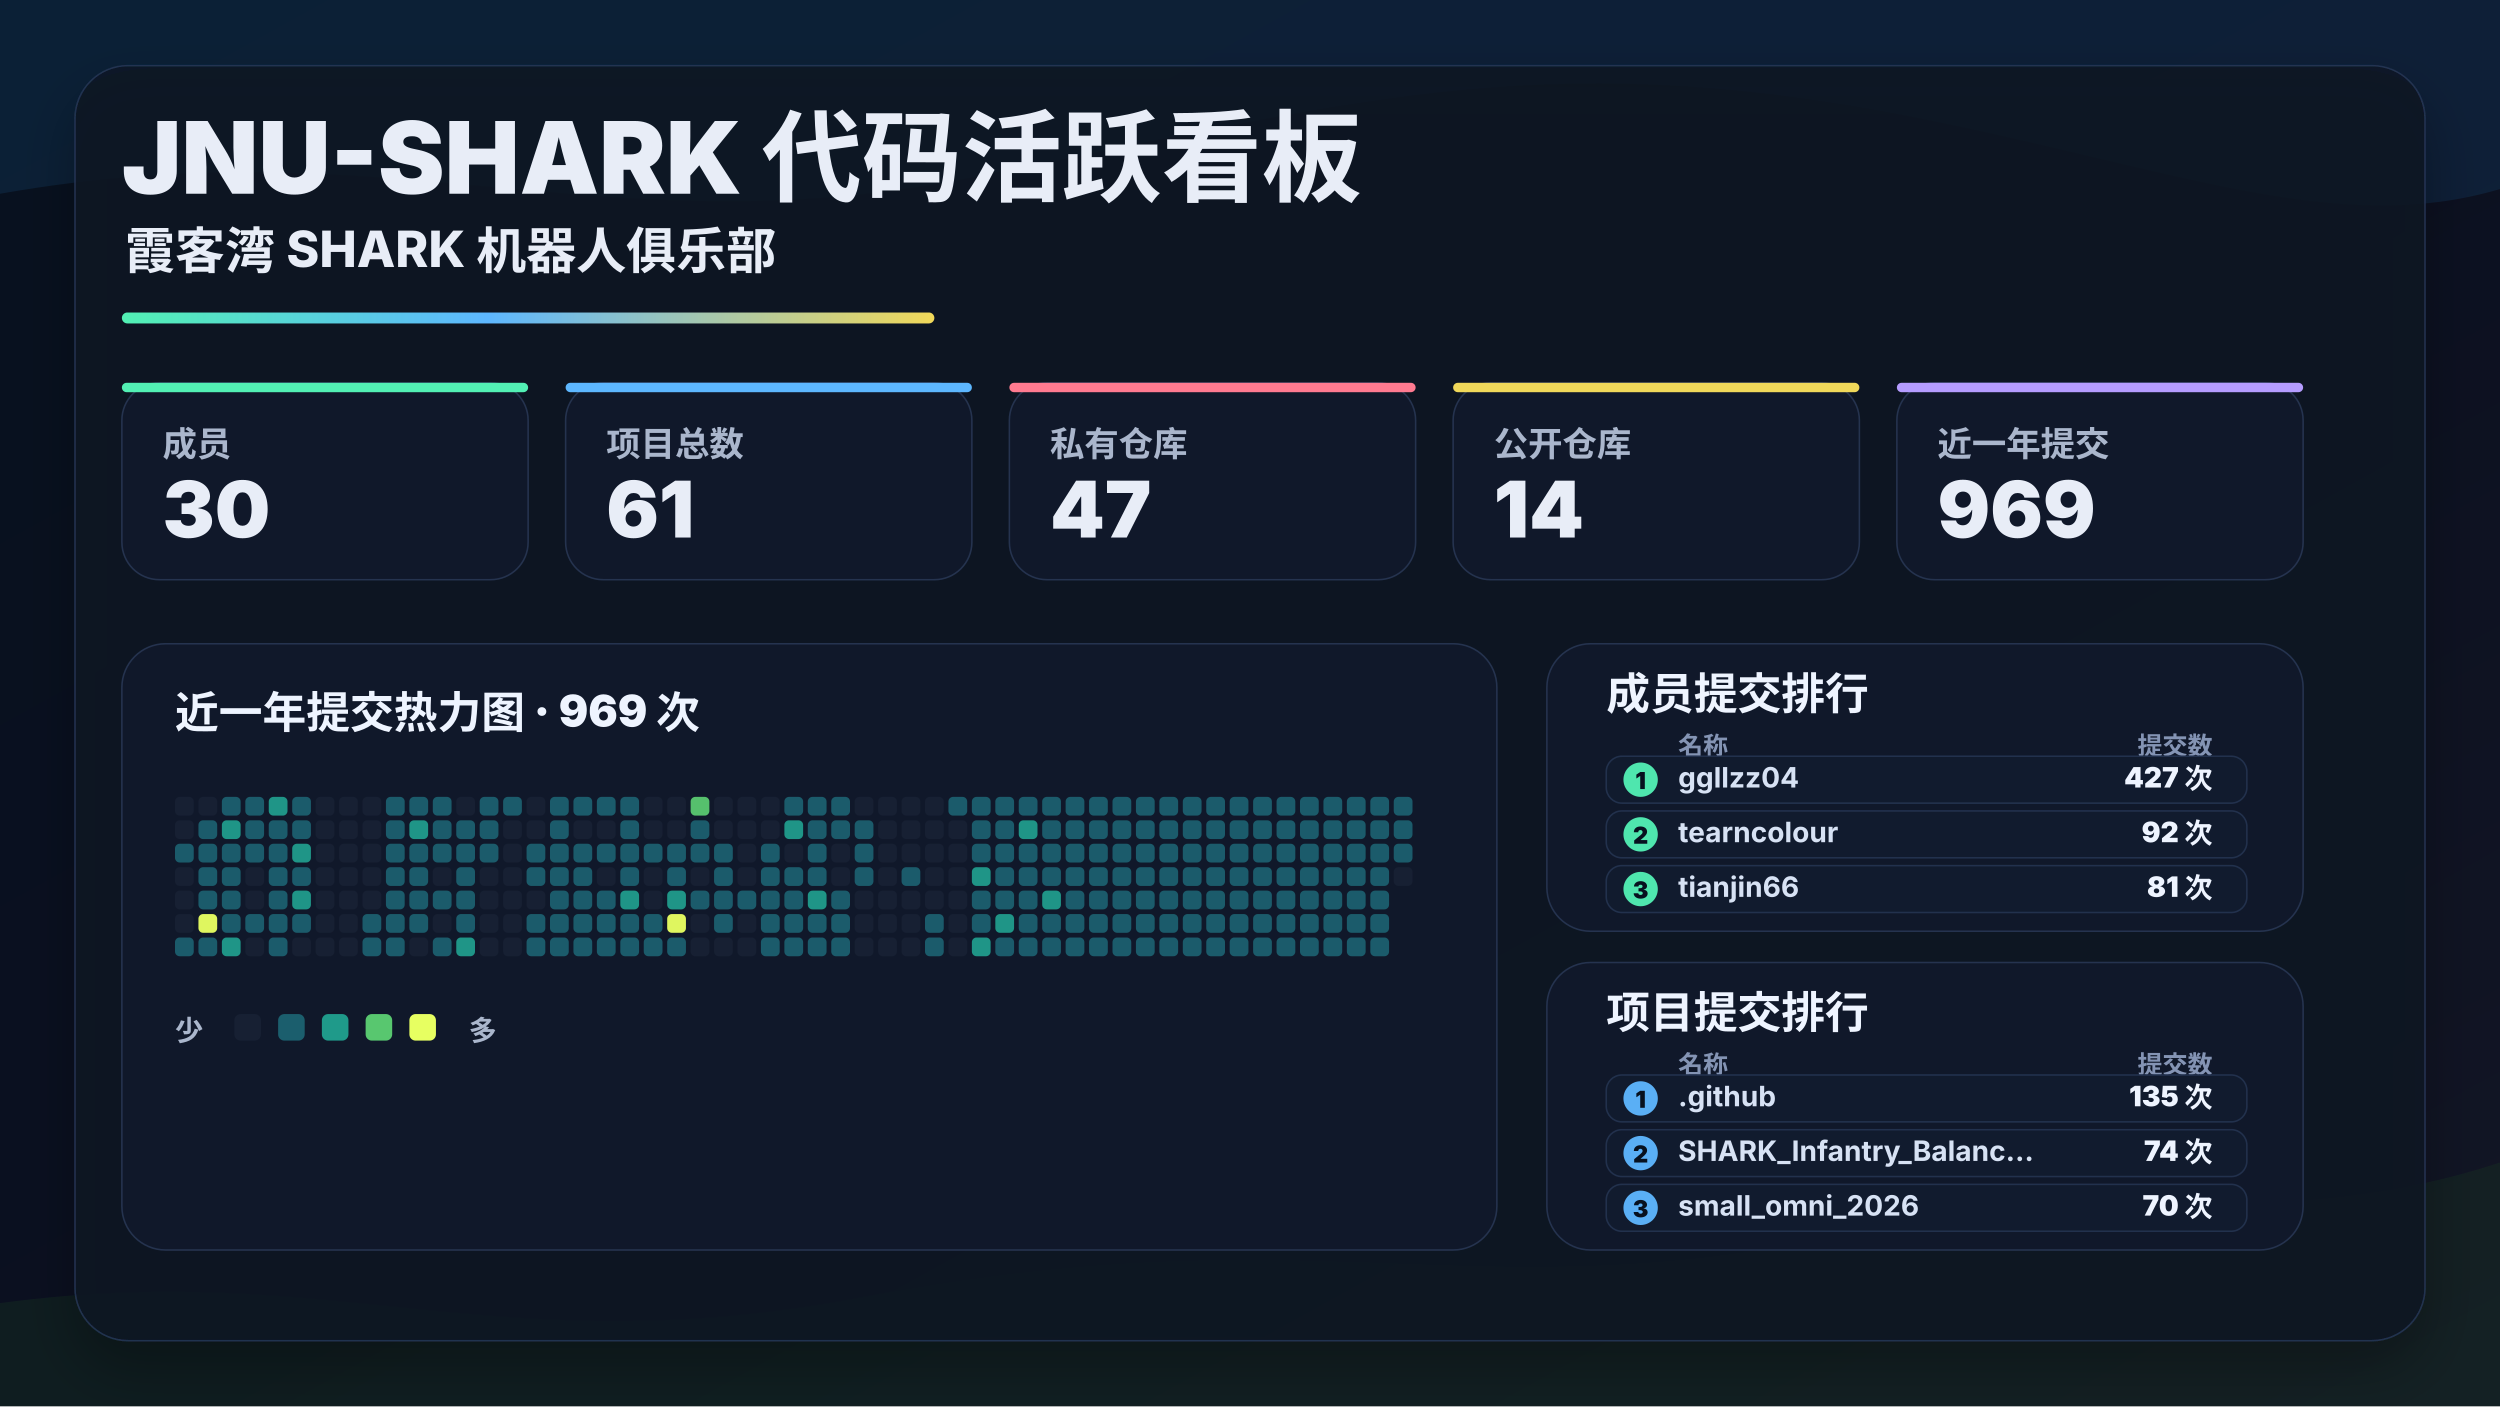
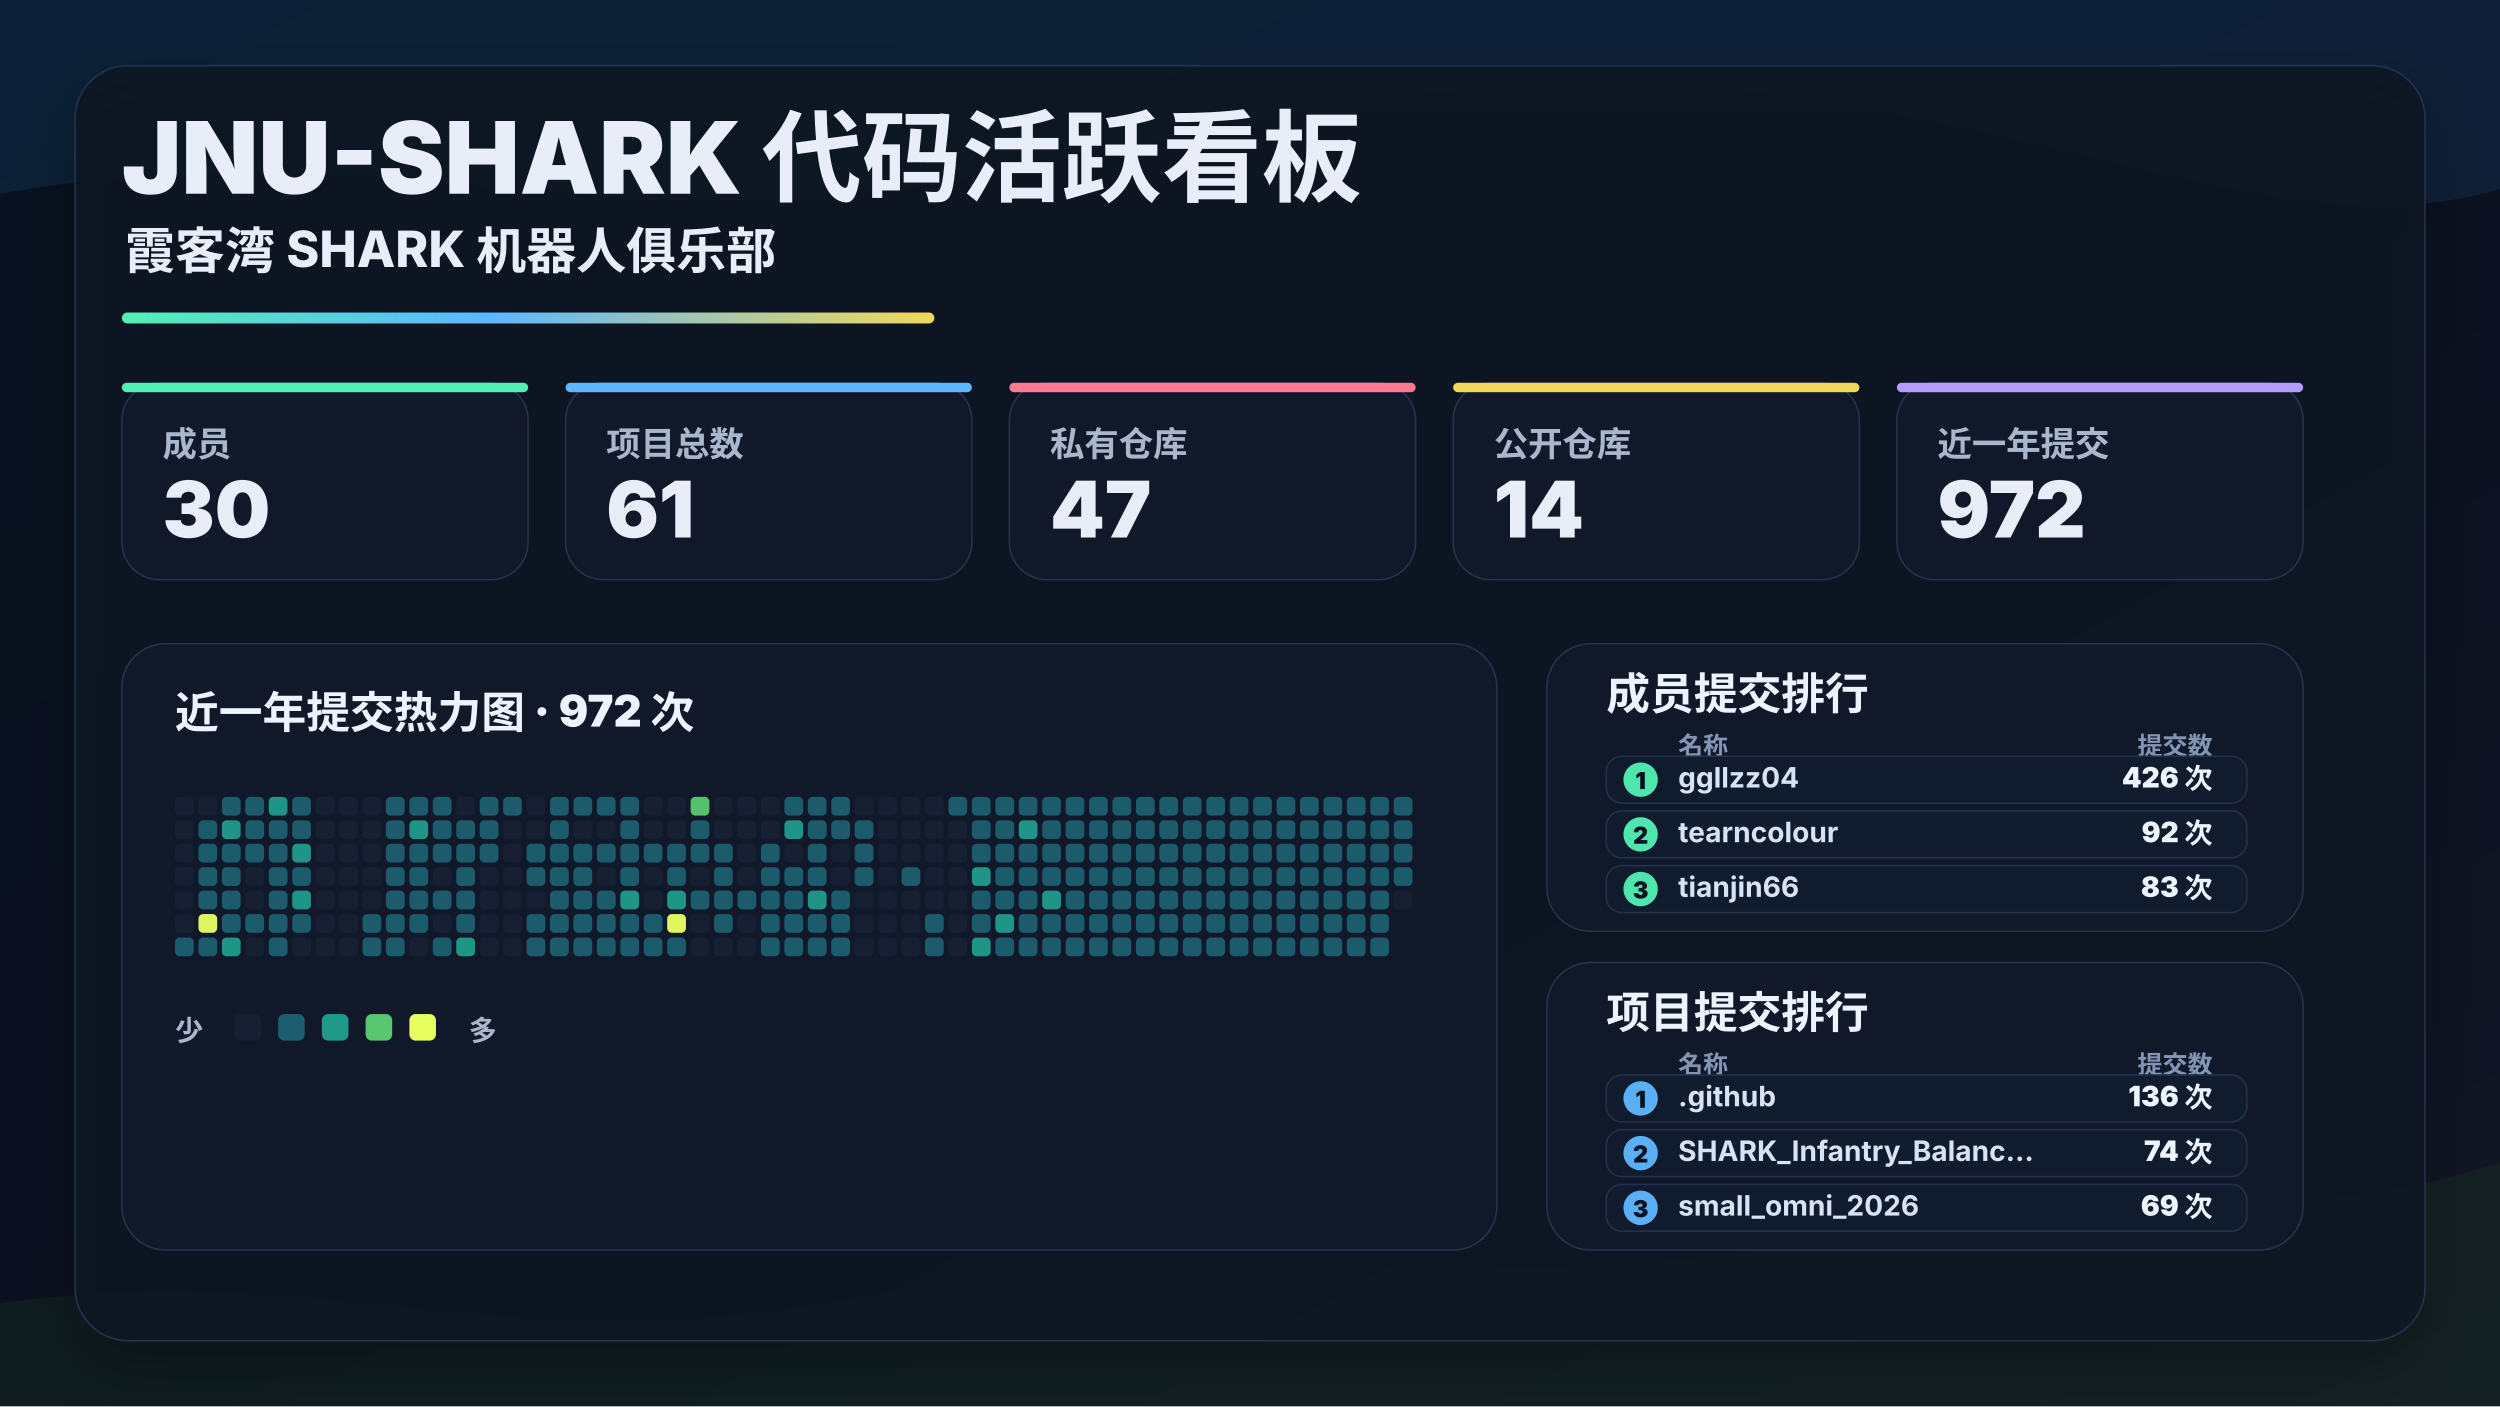
<svg xmlns="http://www.w3.org/2000/svg" width="1600" height="900" viewBox="0 0 1600 900" role="img" aria-labelledby="title desc">
  <defs>
    <linearGradient id="bg" x1="0" y1="0" x2="1" y2="1">
      <stop offset="0" stop-color="#07111f" />
      <stop offset="0.52" stop-color="#0b1020" />
      <stop offset="1" stop-color="#131625" />
    </linearGradient>
    <linearGradient id="hero" x1="0" y1="0" x2="1" y2="0">
      <stop offset="0" stop-color="#52f0b4" />
      <stop offset="0.45" stop-color="#5db7ff" />
      <stop offset="1" stop-color="#f0d85a" />
    </linearGradient>
    <filter id="softShadow" x="-10%" y="-10%" width="120%" height="120%">
      <feDropShadow dx="0" dy="18" stdDeviation="18" flood-color="#000000" flood-opacity="0.32" />
    </filter>
  </defs>
  <style>
    text { font-family: Inter, ui-sans-serif, system-ui, -apple-system, BlinkMacSystemFont, "Segoe UI", "PingFang SC", "Microsoft YaHei", sans-serif; fill: #e8edf7; }
    .title { font-size: 64px; font-weight: 900; letter-spacing: 0; }
    .subtitle { font-size: 32px; font-weight: 780; fill: #e8edf7; }
    .label { font-size: 22px; fill: #aab6cc; font-weight: 760; }
    .stat { font-size: 50px; font-weight: 900; }
    .section-title { font-size: 28px; font-weight: 860; fill: #eef4ff; }
    .table-head { font-size: 16px; fill: #8494b4; font-weight: 720; }
    .row-name { font-size: 18px; fill: #d7e2f4; font-weight: 720; }
    .row-value { font-size: 18px; fill: #eef4ff; font-weight: 860; }
    .rank { font-size: 15px; fill: #07111f; font-weight: 900; }
    .tiny { font-size: 18px; fill: #aab6cc; font-weight: 620; }
  </style>
  <rect width="1600" height="900" fill="url(#bg)" />
  <path d="M0 124 C250 80 385 160 620 114 C860 67 982 28 1220 74 C1392 108 1495 152 1600 121 L1600 0 L0 0 Z" fill="#12385c" opacity="0.38" />
  <path d="M0 834 C216 805 318 875 553 830 C835 776 935 837 1160 794 C1350 758 1464 789 1600 744 L1600 900 L0 900 Z" fill="#173622" opacity="0.36" />
  <g filter="url(#softShadow)">
    <rect x="48" y="42" width="1504" height="816" rx="34" fill="#0b1324" opacity="0.88" stroke="#263654" />
  </g>
  <text x="78" y="124" class="title">JNU-SHARK 代码活跃看板</text>
  <text x="80" y="172" class="subtitle">霞客湾 SHARK 机器人俱乐部</text>
  <rect x="78" y="200" width="520" height="7" rx="3.5" fill="url(#hero)" />
  <g>
    <rect x="78" y="245" width="260" height="126" rx="24" fill="#10182a" stroke="#25334f" />
    <rect x="78" y="245" width="260" height="6" rx="3" fill="#52f0b4" />
    <text x="104" y="292" class="label">成员</text>
    <text x="104" y="344" class="stat">30</text>
  </g>
  <g>
    <rect x="362" y="245" width="260" height="126" rx="24" fill="#10182a" stroke="#25334f" />
    <rect x="362" y="245" width="260" height="6" rx="3" fill="#5db7ff" />
    <text x="388" y="292" class="label">项目总数</text>
    <text x="388" y="344" class="stat">61</text>
  </g>
  <g>
    <rect x="646" y="245" width="260" height="126" rx="24" fill="#10182a" stroke="#25334f" />
    <rect x="646" y="245" width="260" height="6" rx="3" fill="#ff7a90" />
    <text x="672" y="292" class="label">私有仓库</text>
    <text x="672" y="344" class="stat">47</text>
  </g>
  <g>
    <rect x="930" y="245" width="260" height="126" rx="24" fill="#10182a" stroke="#25334f" />
    <rect x="930" y="245" width="260" height="6" rx="3" fill="#f0d85a" />
    <text x="956" y="292" class="label">公开仓库</text>
    <text x="956" y="344" class="stat">14</text>
  </g>
  <g>
    <rect x="1214" y="245" width="260" height="126" rx="24" fill="#10182a" stroke="#25334f" />
    <rect x="1214" y="245" width="260" height="6" rx="3" fill="#b59cff" />
    <text x="1240" y="292" class="label">近一年提交</text>
-     <text x="1240" y="344" class="stat">969</text>
+     <text x="1240" y="344" class="stat">972</text>
  </g>
  <rect x="78" y="412" width="880" height="388" rx="28" fill="#10182a" stroke="#25334f" />
-   <text x="112" y="466" class="section-title">近一年提交热力图 · 969 次</text>
+   <text x="112" y="466" class="section-title">近一年提交热力图 · 972 次</text>
  <rect x="112" y="510" width="12" height="12" rx="3" fill="#172033" opacity="0.96" />
  <rect x="112" y="525" width="12" height="12" rx="3" fill="#172033" opacity="0.96" />
-   <rect x="112" y="540" width="12" height="12" rx="3" fill="#1b5e6d" opacity="0.96" />
+   <rect x="112" y="540" width="12" height="12" rx="3" fill="#172033" opacity="0.96" />
  <rect x="112" y="555" width="12" height="12" rx="3" fill="#172033" opacity="0.96" />
  <rect x="112" y="570" width="12" height="12" rx="3" fill="#172033" opacity="0.96" />
  <rect x="112" y="585" width="12" height="12" rx="3" fill="#172033" opacity="0.96" />
  <rect x="112" y="600" width="12" height="12" rx="3" fill="#1b5e6d" opacity="0.96" />
  <rect x="127" y="510" width="12" height="12" rx="3" fill="#172033" opacity="0.96" />
  <rect x="127" y="525" width="12" height="12" rx="3" fill="#1b5e6d" opacity="0.96" />
  <rect x="127" y="540" width="12" height="12" rx="3" fill="#1b5e6d" opacity="0.96" />
  <rect x="127" y="555" width="12" height="12" rx="3" fill="#1b5e6d" opacity="0.96" />
  <rect x="127" y="570" width="12" height="12" rx="3" fill="#1b5e6d" opacity="0.96" />
  <rect x="127" y="585" width="12" height="12" rx="3" fill="#e7ff61" opacity="0.96" />
  <rect x="127" y="600" width="12" height="12" rx="3" fill="#1b5e6d" opacity="0.96" />
  <rect x="142" y="510" width="12" height="12" rx="3" fill="#1b5e6d" opacity="0.96" />
  <rect x="142" y="525" width="12" height="12" rx="3" fill="#1f9a8a" opacity="0.96" />
  <rect x="142" y="540" width="12" height="12" rx="3" fill="#1b5e6d" opacity="0.96" />
  <rect x="142" y="555" width="12" height="12" rx="3" fill="#1b5e6d" opacity="0.96" />
  <rect x="142" y="570" width="12" height="12" rx="3" fill="#1b5e6d" opacity="0.96" />
  <rect x="142" y="585" width="12" height="12" rx="3" fill="#1b5e6d" opacity="0.96" />
  <rect x="142" y="600" width="12" height="12" rx="3" fill="#1f9a8a" opacity="0.96" />
  <rect x="157" y="510" width="12" height="12" rx="3" fill="#1b5e6d" opacity="0.96" />
  <rect x="157" y="525" width="12" height="12" rx="3" fill="#1b5e6d" opacity="0.96" />
  <rect x="157" y="540" width="12" height="12" rx="3" fill="#1b5e6d" opacity="0.96" />
  <rect x="157" y="555" width="12" height="12" rx="3" fill="#172033" opacity="0.96" />
  <rect x="157" y="570" width="12" height="12" rx="3" fill="#172033" opacity="0.96" />
  <rect x="157" y="585" width="12" height="12" rx="3" fill="#1b5e6d" opacity="0.96" />
  <rect x="157" y="600" width="12" height="12" rx="3" fill="#172033" opacity="0.96" />
  <rect x="172" y="510" width="12" height="12" rx="3" fill="#1f9a8a" opacity="0.96" />
  <rect x="172" y="525" width="12" height="12" rx="3" fill="#1b5e6d" opacity="0.96" />
  <rect x="172" y="540" width="12" height="12" rx="3" fill="#1b5e6d" opacity="0.96" />
  <rect x="172" y="555" width="12" height="12" rx="3" fill="#1b5e6d" opacity="0.96" />
  <rect x="172" y="570" width="12" height="12" rx="3" fill="#1b5e6d" opacity="0.96" />
  <rect x="172" y="585" width="12" height="12" rx="3" fill="#1b5e6d" opacity="0.96" />
  <rect x="172" y="600" width="12" height="12" rx="3" fill="#1b5e6d" opacity="0.96" />
  <rect x="187" y="510" width="12" height="12" rx="3" fill="#1b5e6d" opacity="0.96" />
  <rect x="187" y="525" width="12" height="12" rx="3" fill="#1b5e6d" opacity="0.96" />
  <rect x="187" y="540" width="12" height="12" rx="3" fill="#1f9a8a" opacity="0.96" />
  <rect x="187" y="555" width="12" height="12" rx="3" fill="#1b5e6d" opacity="0.96" />
  <rect x="187" y="570" width="12" height="12" rx="3" fill="#1f9a8a" opacity="0.96" />
  <rect x="187" y="585" width="12" height="12" rx="3" fill="#1b5e6d" opacity="0.96" />
  <rect x="187" y="600" width="12" height="12" rx="3" fill="#172033" opacity="0.96" />
  <rect x="202" y="510" width="12" height="12" rx="3" fill="#172033" opacity="0.96" />
  <rect x="202" y="525" width="12" height="12" rx="3" fill="#172033" opacity="0.96" />
  <rect x="202" y="540" width="12" height="12" rx="3" fill="#172033" opacity="0.96" />
  <rect x="202" y="555" width="12" height="12" rx="3" fill="#172033" opacity="0.96" />
  <rect x="202" y="570" width="12" height="12" rx="3" fill="#172033" opacity="0.96" />
  <rect x="202" y="585" width="12" height="12" rx="3" fill="#172033" opacity="0.96" />
  <rect x="202" y="600" width="12" height="12" rx="3" fill="#172033" opacity="0.96" />
  <rect x="217" y="510" width="12" height="12" rx="3" fill="#172033" opacity="0.96" />
  <rect x="217" y="525" width="12" height="12" rx="3" fill="#172033" opacity="0.96" />
  <rect x="217" y="540" width="12" height="12" rx="3" fill="#172033" opacity="0.96" />
  <rect x="217" y="555" width="12" height="12" rx="3" fill="#172033" opacity="0.96" />
  <rect x="217" y="570" width="12" height="12" rx="3" fill="#172033" opacity="0.96" />
  <rect x="217" y="585" width="12" height="12" rx="3" fill="#172033" opacity="0.96" />
  <rect x="217" y="600" width="12" height="12" rx="3" fill="#172033" opacity="0.96" />
  <rect x="232" y="510" width="12" height="12" rx="3" fill="#172033" opacity="0.96" />
  <rect x="232" y="525" width="12" height="12" rx="3" fill="#172033" opacity="0.96" />
  <rect x="232" y="540" width="12" height="12" rx="3" fill="#172033" opacity="0.96" />
  <rect x="232" y="555" width="12" height="12" rx="3" fill="#172033" opacity="0.96" />
  <rect x="232" y="570" width="12" height="12" rx="3" fill="#172033" opacity="0.96" />
  <rect x="232" y="585" width="12" height="12" rx="3" fill="#1b5e6d" opacity="0.96" />
  <rect x="232" y="600" width="12" height="12" rx="3" fill="#1b5e6d" opacity="0.96" />
  <rect x="247" y="510" width="12" height="12" rx="3" fill="#1b5e6d" opacity="0.96" />
  <rect x="247" y="525" width="12" height="12" rx="3" fill="#1b5e6d" opacity="0.96" />
  <rect x="247" y="540" width="12" height="12" rx="3" fill="#1b5e6d" opacity="0.96" />
  <rect x="247" y="555" width="12" height="12" rx="3" fill="#1b5e6d" opacity="0.96" />
  <rect x="247" y="570" width="12" height="12" rx="3" fill="#1b5e6d" opacity="0.96" />
  <rect x="247" y="585" width="12" height="12" rx="3" fill="#1b5e6d" opacity="0.96" />
  <rect x="247" y="600" width="12" height="12" rx="3" fill="#1b5e6d" opacity="0.96" />
  <rect x="262" y="510" width="12" height="12" rx="3" fill="#1b5e6d" opacity="0.96" />
  <rect x="262" y="525" width="12" height="12" rx="3" fill="#1f9a8a" opacity="0.96" />
  <rect x="262" y="540" width="12" height="12" rx="3" fill="#1b5e6d" opacity="0.96" />
  <rect x="262" y="555" width="12" height="12" rx="3" fill="#1b5e6d" opacity="0.96" />
  <rect x="262" y="570" width="12" height="12" rx="3" fill="#1b5e6d" opacity="0.96" />
  <rect x="262" y="585" width="12" height="12" rx="3" fill="#1b5e6d" opacity="0.96" />
  <rect x="262" y="600" width="12" height="12" rx="3" fill="#172033" opacity="0.96" />
  <rect x="277" y="510" width="12" height="12" rx="3" fill="#1b5e6d" opacity="0.96" />
  <rect x="277" y="525" width="12" height="12" rx="3" fill="#1b5e6d" opacity="0.96" />
  <rect x="277" y="540" width="12" height="12" rx="3" fill="#1b5e6d" opacity="0.96" />
  <rect x="277" y="555" width="12" height="12" rx="3" fill="#172033" opacity="0.96" />
  <rect x="277" y="570" width="12" height="12" rx="3" fill="#1b5e6d" opacity="0.96" />
  <rect x="277" y="585" width="12" height="12" rx="3" fill="#172033" opacity="0.96" />
  <rect x="277" y="600" width="12" height="12" rx="3" fill="#1b5e6d" opacity="0.96" />
  <rect x="292" y="510" width="12" height="12" rx="3" fill="#172033" opacity="0.96" />
  <rect x="292" y="525" width="12" height="12" rx="3" fill="#1b5e6d" opacity="0.96" />
  <rect x="292" y="540" width="12" height="12" rx="3" fill="#1b5e6d" opacity="0.96" />
  <rect x="292" y="555" width="12" height="12" rx="3" fill="#1b5e6d" opacity="0.96" />
  <rect x="292" y="570" width="12" height="12" rx="3" fill="#1b5e6d" opacity="0.96" />
  <rect x="292" y="585" width="12" height="12" rx="3" fill="#1b5e6d" opacity="0.96" />
  <rect x="292" y="600" width="12" height="12" rx="3" fill="#1f9a8a" opacity="0.96" />
  <rect x="307" y="510" width="12" height="12" rx="3" fill="#1b5e6d" opacity="0.96" />
  <rect x="307" y="525" width="12" height="12" rx="3" fill="#1b5e6d" opacity="0.96" />
  <rect x="307" y="540" width="12" height="12" rx="3" fill="#1b5e6d" opacity="0.96" />
  <rect x="307" y="555" width="12" height="12" rx="3" fill="#172033" opacity="0.96" />
  <rect x="307" y="570" width="12" height="12" rx="3" fill="#172033" opacity="0.96" />
  <rect x="307" y="585" width="12" height="12" rx="3" fill="#172033" opacity="0.96" />
  <rect x="307" y="600" width="12" height="12" rx="3" fill="#172033" opacity="0.96" />
  <rect x="322" y="510" width="12" height="12" rx="3" fill="#1b5e6d" opacity="0.96" />
  <rect x="322" y="525" width="12" height="12" rx="3" fill="#172033" opacity="0.96" />
  <rect x="322" y="540" width="12" height="12" rx="3" fill="#172033" opacity="0.96" />
  <rect x="322" y="555" width="12" height="12" rx="3" fill="#172033" opacity="0.96" />
  <rect x="322" y="570" width="12" height="12" rx="3" fill="#172033" opacity="0.96" />
  <rect x="322" y="585" width="12" height="12" rx="3" fill="#172033" opacity="0.96" />
  <rect x="322" y="600" width="12" height="12" rx="3" fill="#172033" opacity="0.96" />
  <rect x="337" y="510" width="12" height="12" rx="3" fill="#172033" opacity="0.96" />
  <rect x="337" y="525" width="12" height="12" rx="3" fill="#172033" opacity="0.96" />
  <rect x="337" y="540" width="12" height="12" rx="3" fill="#1b5e6d" opacity="0.96" />
  <rect x="337" y="555" width="12" height="12" rx="3" fill="#1b5e6d" opacity="0.96" />
  <rect x="337" y="570" width="12" height="12" rx="3" fill="#172033" opacity="0.96" />
  <rect x="337" y="585" width="12" height="12" rx="3" fill="#1b5e6d" opacity="0.96" />
  <rect x="337" y="600" width="12" height="12" rx="3" fill="#1b5e6d" opacity="0.96" />
  <rect x="352" y="510" width="12" height="12" rx="3" fill="#1b5e6d" opacity="0.96" />
  <rect x="352" y="525" width="12" height="12" rx="3" fill="#1b5e6d" opacity="0.96" />
  <rect x="352" y="540" width="12" height="12" rx="3" fill="#1b5e6d" opacity="0.96" />
  <rect x="352" y="555" width="12" height="12" rx="3" fill="#1b5e6d" opacity="0.96" />
  <rect x="352" y="570" width="12" height="12" rx="3" fill="#1b5e6d" opacity="0.96" />
  <rect x="352" y="585" width="12" height="12" rx="3" fill="#1b5e6d" opacity="0.96" />
  <rect x="352" y="600" width="12" height="12" rx="3" fill="#1b5e6d" opacity="0.96" />
  <rect x="367" y="510" width="12" height="12" rx="3" fill="#1b5e6d" opacity="0.96" />
  <rect x="367" y="525" width="12" height="12" rx="3" fill="#172033" opacity="0.96" />
  <rect x="367" y="540" width="12" height="12" rx="3" fill="#1b5e6d" opacity="0.96" />
  <rect x="367" y="555" width="12" height="12" rx="3" fill="#1b5e6d" opacity="0.96" />
  <rect x="367" y="570" width="12" height="12" rx="3" fill="#1b5e6d" opacity="0.96" />
  <rect x="367" y="585" width="12" height="12" rx="3" fill="#1b5e6d" opacity="0.96" />
  <rect x="367" y="600" width="12" height="12" rx="3" fill="#1b5e6d" opacity="0.96" />
  <rect x="382" y="510" width="12" height="12" rx="3" fill="#1b5e6d" opacity="0.96" />
  <rect x="382" y="525" width="12" height="12" rx="3" fill="#172033" opacity="0.96" />
  <rect x="382" y="540" width="12" height="12" rx="3" fill="#1b5e6d" opacity="0.96" />
  <rect x="382" y="555" width="12" height="12" rx="3" fill="#172033" opacity="0.96" />
  <rect x="382" y="570" width="12" height="12" rx="3" fill="#1b5e6d" opacity="0.96" />
  <rect x="382" y="585" width="12" height="12" rx="3" fill="#1b5e6d" opacity="0.96" />
  <rect x="382" y="600" width="12" height="12" rx="3" fill="#1b5e6d" opacity="0.96" />
  <rect x="397" y="510" width="12" height="12" rx="3" fill="#1b5e6d" opacity="0.96" />
  <rect x="397" y="525" width="12" height="12" rx="3" fill="#1b5e6d" opacity="0.96" />
  <rect x="397" y="540" width="12" height="12" rx="3" fill="#1b5e6d" opacity="0.96" />
  <rect x="397" y="555" width="12" height="12" rx="3" fill="#1b5e6d" opacity="0.96" />
  <rect x="397" y="570" width="12" height="12" rx="3" fill="#1f9a8a" opacity="0.96" />
  <rect x="397" y="585" width="12" height="12" rx="3" fill="#1b5e6d" opacity="0.96" />
  <rect x="397" y="600" width="12" height="12" rx="3" fill="#1b5e6d" opacity="0.96" />
  <rect x="412" y="510" width="12" height="12" rx="3" fill="#172033" opacity="0.96" />
  <rect x="412" y="525" width="12" height="12" rx="3" fill="#172033" opacity="0.96" />
  <rect x="412" y="540" width="12" height="12" rx="3" fill="#1b5e6d" opacity="0.96" />
  <rect x="412" y="555" width="12" height="12" rx="3" fill="#172033" opacity="0.96" />
  <rect x="412" y="570" width="12" height="12" rx="3" fill="#172033" opacity="0.96" />
  <rect x="412" y="585" width="12" height="12" rx="3" fill="#1b5e6d" opacity="0.96" />
  <rect x="412" y="600" width="12" height="12" rx="3" fill="#1b5e6d" opacity="0.96" />
  <rect x="427" y="510" width="12" height="12" rx="3" fill="#172033" opacity="0.96" />
  <rect x="427" y="525" width="12" height="12" rx="3" fill="#172033" opacity="0.96" />
  <rect x="427" y="540" width="12" height="12" rx="3" fill="#1b5e6d" opacity="0.96" />
  <rect x="427" y="555" width="12" height="12" rx="3" fill="#1b5e6d" opacity="0.96" />
  <rect x="427" y="570" width="12" height="12" rx="3" fill="#1f9a8a" opacity="0.96" />
  <rect x="427" y="585" width="12" height="12" rx="3" fill="#e7ff61" opacity="0.96" />
  <rect x="427" y="600" width="12" height="12" rx="3" fill="#1b5e6d" opacity="0.96" />
  <rect x="442" y="510" width="12" height="12" rx="3" fill="#58c76f" opacity="0.96" />
  <rect x="442" y="525" width="12" height="12" rx="3" fill="#1b5e6d" opacity="0.96" />
  <rect x="442" y="540" width="12" height="12" rx="3" fill="#1b5e6d" opacity="0.96" />
  <rect x="442" y="555" width="12" height="12" rx="3" fill="#172033" opacity="0.96" />
  <rect x="442" y="570" width="12" height="12" rx="3" fill="#1b5e6d" opacity="0.96" />
  <rect x="442" y="585" width="12" height="12" rx="3" fill="#172033" opacity="0.96" />
  <rect x="442" y="600" width="12" height="12" rx="3" fill="#172033" opacity="0.96" />
  <rect x="457" y="510" width="12" height="12" rx="3" fill="#172033" opacity="0.96" />
  <rect x="457" y="525" width="12" height="12" rx="3" fill="#172033" opacity="0.96" />
  <rect x="457" y="540" width="12" height="12" rx="3" fill="#1b5e6d" opacity="0.96" />
  <rect x="457" y="555" width="12" height="12" rx="3" fill="#1b5e6d" opacity="0.96" />
  <rect x="457" y="570" width="12" height="12" rx="3" fill="#1b5e6d" opacity="0.96" />
  <rect x="457" y="585" width="12" height="12" rx="3" fill="#1b5e6d" opacity="0.96" />
  <rect x="457" y="600" width="12" height="12" rx="3" fill="#172033" opacity="0.96" />
  <rect x="472" y="510" width="12" height="12" rx="3" fill="#172033" opacity="0.96" />
  <rect x="472" y="525" width="12" height="12" rx="3" fill="#172033" opacity="0.96" />
  <rect x="472" y="540" width="12" height="12" rx="3" fill="#172033" opacity="0.96" />
  <rect x="472" y="555" width="12" height="12" rx="3" fill="#172033" opacity="0.96" />
  <rect x="472" y="570" width="12" height="12" rx="3" fill="#1b5e6d" opacity="0.96" />
  <rect x="472" y="585" width="12" height="12" rx="3" fill="#172033" opacity="0.96" />
  <rect x="472" y="600" width="12" height="12" rx="3" fill="#172033" opacity="0.96" />
  <rect x="487" y="510" width="12" height="12" rx="3" fill="#172033" opacity="0.96" />
  <rect x="487" y="525" width="12" height="12" rx="3" fill="#172033" opacity="0.96" />
  <rect x="487" y="540" width="12" height="12" rx="3" fill="#1b5e6d" opacity="0.96" />
  <rect x="487" y="555" width="12" height="12" rx="3" fill="#1b5e6d" opacity="0.96" />
  <rect x="487" y="570" width="12" height="12" rx="3" fill="#1b5e6d" opacity="0.96" />
  <rect x="487" y="585" width="12" height="12" rx="3" fill="#1b5e6d" opacity="0.96" />
  <rect x="487" y="600" width="12" height="12" rx="3" fill="#1b5e6d" opacity="0.96" />
  <rect x="502" y="510" width="12" height="12" rx="3" fill="#1b5e6d" opacity="0.96" />
  <rect x="502" y="525" width="12" height="12" rx="3" fill="#1f9a8a" opacity="0.96" />
  <rect x="502" y="540" width="12" height="12" rx="3" fill="#172033" opacity="0.96" />
  <rect x="502" y="555" width="12" height="12" rx="3" fill="#1b5e6d" opacity="0.96" />
  <rect x="502" y="570" width="12" height="12" rx="3" fill="#1b5e6d" opacity="0.96" />
  <rect x="502" y="585" width="12" height="12" rx="3" fill="#1b5e6d" opacity="0.96" />
  <rect x="502" y="600" width="12" height="12" rx="3" fill="#1b5e6d" opacity="0.96" />
  <rect x="517" y="510" width="12" height="12" rx="3" fill="#1b5e6d" opacity="0.96" />
  <rect x="517" y="525" width="12" height="12" rx="3" fill="#1b5e6d" opacity="0.96" />
  <rect x="517" y="540" width="12" height="12" rx="3" fill="#1b5e6d" opacity="0.96" />
  <rect x="517" y="555" width="12" height="12" rx="3" fill="#1b5e6d" opacity="0.96" />
  <rect x="517" y="570" width="12" height="12" rx="3" fill="#1f9a8a" opacity="0.96" />
  <rect x="517" y="585" width="12" height="12" rx="3" fill="#1b5e6d" opacity="0.96" />
  <rect x="517" y="600" width="12" height="12" rx="3" fill="#1b5e6d" opacity="0.96" />
  <rect x="532" y="510" width="12" height="12" rx="3" fill="#1b5e6d" opacity="0.96" />
  <rect x="532" y="525" width="12" height="12" rx="3" fill="#1b5e6d" opacity="0.96" />
  <rect x="532" y="540" width="12" height="12" rx="3" fill="#172033" opacity="0.96" />
  <rect x="532" y="555" width="12" height="12" rx="3" fill="#172033" opacity="0.96" />
  <rect x="532" y="570" width="12" height="12" rx="3" fill="#1b5e6d" opacity="0.96" />
  <rect x="532" y="585" width="12" height="12" rx="3" fill="#1b5e6d" opacity="0.96" />
  <rect x="532" y="600" width="12" height="12" rx="3" fill="#1b5e6d" opacity="0.96" />
  <rect x="547" y="510" width="12" height="12" rx="3" fill="#172033" opacity="0.96" />
  <rect x="547" y="525" width="12" height="12" rx="3" fill="#1b5e6d" opacity="0.96" />
  <rect x="547" y="540" width="12" height="12" rx="3" fill="#1b5e6d" opacity="0.96" />
  <rect x="547" y="555" width="12" height="12" rx="3" fill="#1b5e6d" opacity="0.96" />
  <rect x="547" y="570" width="12" height="12" rx="3" fill="#172033" opacity="0.96" />
  <rect x="547" y="585" width="12" height="12" rx="3" fill="#172033" opacity="0.96" />
  <rect x="547" y="600" width="12" height="12" rx="3" fill="#172033" opacity="0.96" />
  <rect x="562" y="510" width="12" height="12" rx="3" fill="#172033" opacity="0.96" />
  <rect x="562" y="525" width="12" height="12" rx="3" fill="#172033" opacity="0.96" />
  <rect x="562" y="540" width="12" height="12" rx="3" fill="#172033" opacity="0.96" />
  <rect x="562" y="555" width="12" height="12" rx="3" fill="#172033" opacity="0.96" />
  <rect x="562" y="570" width="12" height="12" rx="3" fill="#172033" opacity="0.96" />
  <rect x="562" y="585" width="12" height="12" rx="3" fill="#172033" opacity="0.96" />
  <rect x="562" y="600" width="12" height="12" rx="3" fill="#172033" opacity="0.96" />
  <rect x="577" y="510" width="12" height="12" rx="3" fill="#172033" opacity="0.96" />
  <rect x="577" y="525" width="12" height="12" rx="3" fill="#172033" opacity="0.96" />
  <rect x="577" y="540" width="12" height="12" rx="3" fill="#172033" opacity="0.96" />
  <rect x="577" y="555" width="12" height="12" rx="3" fill="#1b5e6d" opacity="0.96" />
  <rect x="577" y="570" width="12" height="12" rx="3" fill="#172033" opacity="0.96" />
  <rect x="577" y="585" width="12" height="12" rx="3" fill="#172033" opacity="0.96" />
  <rect x="577" y="600" width="12" height="12" rx="3" fill="#172033" opacity="0.96" />
  <rect x="592" y="510" width="12" height="12" rx="3" fill="#172033" opacity="0.96" />
  <rect x="592" y="525" width="12" height="12" rx="3" fill="#172033" opacity="0.96" />
  <rect x="592" y="540" width="12" height="12" rx="3" fill="#172033" opacity="0.96" />
  <rect x="592" y="555" width="12" height="12" rx="3" fill="#172033" opacity="0.96" />
  <rect x="592" y="570" width="12" height="12" rx="3" fill="#172033" opacity="0.96" />
  <rect x="592" y="585" width="12" height="12" rx="3" fill="#1b5e6d" opacity="0.96" />
  <rect x="592" y="600" width="12" height="12" rx="3" fill="#1b5e6d" opacity="0.96" />
  <rect x="607" y="510" width="12" height="12" rx="3" fill="#1b5e6d" opacity="0.96" />
  <rect x="607" y="525" width="12" height="12" rx="3" fill="#172033" opacity="0.96" />
  <rect x="607" y="540" width="12" height="12" rx="3" fill="#172033" opacity="0.96" />
  <rect x="607" y="555" width="12" height="12" rx="3" fill="#172033" opacity="0.96" />
  <rect x="607" y="570" width="12" height="12" rx="3" fill="#172033" opacity="0.96" />
  <rect x="607" y="585" width="12" height="12" rx="3" fill="#172033" opacity="0.96" />
  <rect x="607" y="600" width="12" height="12" rx="3" fill="#172033" opacity="0.96" />
  <rect x="622" y="510" width="12" height="12" rx="3" fill="#1b5e6d" opacity="0.96" />
  <rect x="622" y="525" width="12" height="12" rx="3" fill="#1b5e6d" opacity="0.96" />
  <rect x="622" y="540" width="12" height="12" rx="3" fill="#1b5e6d" opacity="0.96" />
  <rect x="622" y="555" width="12" height="12" rx="3" fill="#1f9a8a" opacity="0.96" />
  <rect x="622" y="570" width="12" height="12" rx="3" fill="#1b5e6d" opacity="0.96" />
  <rect x="622" y="585" width="12" height="12" rx="3" fill="#1b5e6d" opacity="0.96" />
  <rect x="622" y="600" width="12" height="12" rx="3" fill="#1f9a8a" opacity="0.96" />
  <rect x="637" y="510" width="12" height="12" rx="3" fill="#1b5e6d" opacity="0.96" />
  <rect x="637" y="525" width="12" height="12" rx="3" fill="#1b5e6d" opacity="0.96" />
  <rect x="637" y="540" width="12" height="12" rx="3" fill="#1b5e6d" opacity="0.96" />
  <rect x="637" y="555" width="12" height="12" rx="3" fill="#1b5e6d" opacity="0.96" />
  <rect x="637" y="570" width="12" height="12" rx="3" fill="#1b5e6d" opacity="0.96" />
  <rect x="637" y="585" width="12" height="12" rx="3" fill="#1f9a8a" opacity="0.96" />
  <rect x="637" y="600" width="12" height="12" rx="3" fill="#1b5e6d" opacity="0.96" />
  <rect x="652" y="510" width="12" height="12" rx="3" fill="#1b5e6d" opacity="0.96" />
  <rect x="652" y="525" width="12" height="12" rx="3" fill="#1f9a8a" opacity="0.96" />
  <rect x="652" y="540" width="12" height="12" rx="3" fill="#1b5e6d" opacity="0.96" />
  <rect x="652" y="555" width="12" height="12" rx="3" fill="#1b5e6d" opacity="0.96" />
  <rect x="652" y="570" width="12" height="12" rx="3" fill="#1b5e6d" opacity="0.96" />
  <rect x="652" y="585" width="12" height="12" rx="3" fill="#1b5e6d" opacity="0.96" />
  <rect x="652" y="600" width="12" height="12" rx="3" fill="#1b5e6d" opacity="0.96" />
  <rect x="667" y="510" width="12" height="12" rx="3" fill="#1b5e6d" opacity="0.96" />
  <rect x="667" y="525" width="12" height="12" rx="3" fill="#1b5e6d" opacity="0.96" />
  <rect x="667" y="540" width="12" height="12" rx="3" fill="#1b5e6d" opacity="0.96" />
  <rect x="667" y="555" width="12" height="12" rx="3" fill="#1b5e6d" opacity="0.96" />
  <rect x="667" y="570" width="12" height="12" rx="3" fill="#1f9a8a" opacity="0.96" />
  <rect x="667" y="585" width="12" height="12" rx="3" fill="#1b5e6d" opacity="0.96" />
  <rect x="667" y="600" width="12" height="12" rx="3" fill="#1b5e6d" opacity="0.96" />
  <rect x="682" y="510" width="12" height="12" rx="3" fill="#1b5e6d" opacity="0.96" />
  <rect x="682" y="525" width="12" height="12" rx="3" fill="#1b5e6d" opacity="0.96" />
  <rect x="682" y="540" width="12" height="12" rx="3" fill="#1b5e6d" opacity="0.96" />
  <rect x="682" y="555" width="12" height="12" rx="3" fill="#1b5e6d" opacity="0.96" />
  <rect x="682" y="570" width="12" height="12" rx="3" fill="#1b5e6d" opacity="0.96" />
  <rect x="682" y="585" width="12" height="12" rx="3" fill="#1b5e6d" opacity="0.96" />
  <rect x="682" y="600" width="12" height="12" rx="3" fill="#1b5e6d" opacity="0.96" />
  <rect x="697" y="510" width="12" height="12" rx="3" fill="#1b5e6d" opacity="0.96" />
  <rect x="697" y="525" width="12" height="12" rx="3" fill="#1b5e6d" opacity="0.96" />
  <rect x="697" y="540" width="12" height="12" rx="3" fill="#1b5e6d" opacity="0.96" />
  <rect x="697" y="555" width="12" height="12" rx="3" fill="#1b5e6d" opacity="0.96" />
  <rect x="697" y="570" width="12" height="12" rx="3" fill="#1b5e6d" opacity="0.96" />
  <rect x="697" y="585" width="12" height="12" rx="3" fill="#1b5e6d" opacity="0.96" />
  <rect x="697" y="600" width="12" height="12" rx="3" fill="#1b5e6d" opacity="0.96" />
  <rect x="712" y="510" width="12" height="12" rx="3" fill="#1b5e6d" opacity="0.96" />
  <rect x="712" y="525" width="12" height="12" rx="3" fill="#1b5e6d" opacity="0.96" />
  <rect x="712" y="540" width="12" height="12" rx="3" fill="#1b5e6d" opacity="0.96" />
  <rect x="712" y="555" width="12" height="12" rx="3" fill="#1b5e6d" opacity="0.96" />
  <rect x="712" y="570" width="12" height="12" rx="3" fill="#1b5e6d" opacity="0.96" />
  <rect x="712" y="585" width="12" height="12" rx="3" fill="#1b5e6d" opacity="0.96" />
  <rect x="712" y="600" width="12" height="12" rx="3" fill="#1b5e6d" opacity="0.96" />
  <rect x="727" y="510" width="12" height="12" rx="3" fill="#1b5e6d" opacity="0.96" />
  <rect x="727" y="525" width="12" height="12" rx="3" fill="#1b5e6d" opacity="0.96" />
  <rect x="727" y="540" width="12" height="12" rx="3" fill="#1b5e6d" opacity="0.96" />
  <rect x="727" y="555" width="12" height="12" rx="3" fill="#1b5e6d" opacity="0.96" />
  <rect x="727" y="570" width="12" height="12" rx="3" fill="#1b5e6d" opacity="0.96" />
  <rect x="727" y="585" width="12" height="12" rx="3" fill="#1b5e6d" opacity="0.96" />
  <rect x="727" y="600" width="12" height="12" rx="3" fill="#1b5e6d" opacity="0.96" />
  <rect x="742" y="510" width="12" height="12" rx="3" fill="#1b5e6d" opacity="0.96" />
  <rect x="742" y="525" width="12" height="12" rx="3" fill="#1b5e6d" opacity="0.96" />
  <rect x="742" y="540" width="12" height="12" rx="3" fill="#1b5e6d" opacity="0.96" />
  <rect x="742" y="555" width="12" height="12" rx="3" fill="#1b5e6d" opacity="0.96" />
  <rect x="742" y="570" width="12" height="12" rx="3" fill="#1b5e6d" opacity="0.96" />
  <rect x="742" y="585" width="12" height="12" rx="3" fill="#1b5e6d" opacity="0.96" />
  <rect x="742" y="600" width="12" height="12" rx="3" fill="#1b5e6d" opacity="0.96" />
  <rect x="757" y="510" width="12" height="12" rx="3" fill="#1b5e6d" opacity="0.96" />
  <rect x="757" y="525" width="12" height="12" rx="3" fill="#1b5e6d" opacity="0.96" />
  <rect x="757" y="540" width="12" height="12" rx="3" fill="#1b5e6d" opacity="0.96" />
  <rect x="757" y="555" width="12" height="12" rx="3" fill="#1b5e6d" opacity="0.96" />
  <rect x="757" y="570" width="12" height="12" rx="3" fill="#1b5e6d" opacity="0.96" />
  <rect x="757" y="585" width="12" height="12" rx="3" fill="#1b5e6d" opacity="0.96" />
  <rect x="757" y="600" width="12" height="12" rx="3" fill="#1b5e6d" opacity="0.96" />
  <rect x="772" y="510" width="12" height="12" rx="3" fill="#1b5e6d" opacity="0.96" />
  <rect x="772" y="525" width="12" height="12" rx="3" fill="#1b5e6d" opacity="0.96" />
  <rect x="772" y="540" width="12" height="12" rx="3" fill="#1b5e6d" opacity="0.96" />
  <rect x="772" y="555" width="12" height="12" rx="3" fill="#1b5e6d" opacity="0.96" />
  <rect x="772" y="570" width="12" height="12" rx="3" fill="#1b5e6d" opacity="0.96" />
  <rect x="772" y="585" width="12" height="12" rx="3" fill="#1b5e6d" opacity="0.96" />
  <rect x="772" y="600" width="12" height="12" rx="3" fill="#1b5e6d" opacity="0.96" />
  <rect x="787" y="510" width="12" height="12" rx="3" fill="#1b5e6d" opacity="0.96" />
  <rect x="787" y="525" width="12" height="12" rx="3" fill="#1b5e6d" opacity="0.96" />
  <rect x="787" y="540" width="12" height="12" rx="3" fill="#1b5e6d" opacity="0.96" />
  <rect x="787" y="555" width="12" height="12" rx="3" fill="#1b5e6d" opacity="0.96" />
  <rect x="787" y="570" width="12" height="12" rx="3" fill="#1b5e6d" opacity="0.96" />
  <rect x="787" y="585" width="12" height="12" rx="3" fill="#1b5e6d" opacity="0.96" />
  <rect x="787" y="600" width="12" height="12" rx="3" fill="#1b5e6d" opacity="0.96" />
  <rect x="802" y="510" width="12" height="12" rx="3" fill="#1b5e6d" opacity="0.96" />
  <rect x="802" y="525" width="12" height="12" rx="3" fill="#1b5e6d" opacity="0.96" />
  <rect x="802" y="540" width="12" height="12" rx="3" fill="#1b5e6d" opacity="0.96" />
  <rect x="802" y="555" width="12" height="12" rx="3" fill="#1b5e6d" opacity="0.96" />
  <rect x="802" y="570" width="12" height="12" rx="3" fill="#1b5e6d" opacity="0.96" />
  <rect x="802" y="585" width="12" height="12" rx="3" fill="#1b5e6d" opacity="0.96" />
  <rect x="802" y="600" width="12" height="12" rx="3" fill="#1b5e6d" opacity="0.96" />
  <rect x="817" y="510" width="12" height="12" rx="3" fill="#1b5e6d" opacity="0.96" />
  <rect x="817" y="525" width="12" height="12" rx="3" fill="#1b5e6d" opacity="0.96" />
  <rect x="817" y="540" width="12" height="12" rx="3" fill="#1b5e6d" opacity="0.96" />
  <rect x="817" y="555" width="12" height="12" rx="3" fill="#1b5e6d" opacity="0.96" />
  <rect x="817" y="570" width="12" height="12" rx="3" fill="#1b5e6d" opacity="0.96" />
  <rect x="817" y="585" width="12" height="12" rx="3" fill="#1b5e6d" opacity="0.96" />
  <rect x="817" y="600" width="12" height="12" rx="3" fill="#1b5e6d" opacity="0.96" />
  <rect x="832" y="510" width="12" height="12" rx="3" fill="#1b5e6d" opacity="0.96" />
  <rect x="832" y="525" width="12" height="12" rx="3" fill="#1b5e6d" opacity="0.96" />
  <rect x="832" y="540" width="12" height="12" rx="3" fill="#1b5e6d" opacity="0.96" />
  <rect x="832" y="555" width="12" height="12" rx="3" fill="#1b5e6d" opacity="0.96" />
  <rect x="832" y="570" width="12" height="12" rx="3" fill="#1b5e6d" opacity="0.96" />
  <rect x="832" y="585" width="12" height="12" rx="3" fill="#1b5e6d" opacity="0.96" />
  <rect x="832" y="600" width="12" height="12" rx="3" fill="#1b5e6d" opacity="0.96" />
  <rect x="847" y="510" width="12" height="12" rx="3" fill="#1b5e6d" opacity="0.96" />
  <rect x="847" y="525" width="12" height="12" rx="3" fill="#1b5e6d" opacity="0.96" />
  <rect x="847" y="540" width="12" height="12" rx="3" fill="#1b5e6d" opacity="0.96" />
  <rect x="847" y="555" width="12" height="12" rx="3" fill="#1b5e6d" opacity="0.96" />
  <rect x="847" y="570" width="12" height="12" rx="3" fill="#1b5e6d" opacity="0.96" />
  <rect x="847" y="585" width="12" height="12" rx="3" fill="#1b5e6d" opacity="0.96" />
  <rect x="847" y="600" width="12" height="12" rx="3" fill="#1b5e6d" opacity="0.96" />
  <rect x="862" y="510" width="12" height="12" rx="3" fill="#1b5e6d" opacity="0.96" />
  <rect x="862" y="525" width="12" height="12" rx="3" fill="#1b5e6d" opacity="0.96" />
  <rect x="862" y="540" width="12" height="12" rx="3" fill="#1b5e6d" opacity="0.96" />
  <rect x="862" y="555" width="12" height="12" rx="3" fill="#1b5e6d" opacity="0.96" />
  <rect x="862" y="570" width="12" height="12" rx="3" fill="#1b5e6d" opacity="0.96" />
  <rect x="862" y="585" width="12" height="12" rx="3" fill="#1b5e6d" opacity="0.96" />
  <rect x="862" y="600" width="12" height="12" rx="3" fill="#1b5e6d" opacity="0.96" />
  <rect x="877" y="510" width="12" height="12" rx="3" fill="#1b5e6d" opacity="0.96" />
  <rect x="877" y="525" width="12" height="12" rx="3" fill="#1b5e6d" opacity="0.96" />
  <rect x="877" y="540" width="12" height="12" rx="3" fill="#1b5e6d" opacity="0.96" />
  <rect x="877" y="555" width="12" height="12" rx="3" fill="#1b5e6d" opacity="0.96" />
  <rect x="877" y="570" width="12" height="12" rx="3" fill="#1b5e6d" opacity="0.96" />
  <rect x="877" y="585" width="12" height="12" rx="3" fill="#1b5e6d" opacity="0.96" />
  <rect x="877" y="600" width="12" height="12" rx="3" fill="#1b5e6d" opacity="0.96" />
  <rect x="892" y="510" width="12" height="12" rx="3" fill="#1b5e6d" opacity="0.96" />
  <rect x="892" y="525" width="12" height="12" rx="3" fill="#1b5e6d" opacity="0.96" />
  <rect x="892" y="540" width="12" height="12" rx="3" fill="#1b5e6d" opacity="0.96" />
-   <rect x="892" y="555" width="12" height="12" rx="3" fill="#172033" opacity="0.96" />
+   <rect x="892" y="555" width="12" height="12" rx="3" fill="#1b5e6d" opacity="0.96" />
+   <rect x="892" y="570" width="12" height="12" rx="3" fill="#172033" opacity="0.96" />
  <text x="112" y="666" class="tiny">少</text>
  <rect x="150" y="649" width="17" height="17" rx="4" fill="#172033" />
  <rect x="178" y="649" width="17" height="17" rx="4" fill="#1b5e6d" />
  <rect x="206" y="649" width="17" height="17" rx="4" fill="#1f9a8a" />
  <rect x="234" y="649" width="17" height="17" rx="4" fill="#58c76f" />
  <rect x="262" y="649" width="17" height="17" rx="4" fill="#e7ff61" />
  <text x="300" y="666" class="tiny">多</text>
  <rect x="990" y="412" width="484" height="184" rx="28" fill="#10182a" stroke="#25334f" />
  <text x="1028" y="454" class="section-title">成员提交排行</text>
  <text x="1074" y="483" class="table-head">名称</text>
  <text x="1416" y="483" class="table-head" text-anchor="end">提交数</text>
  <g>
    <rect x="1028" y="484" width="410" height="30" rx="10" fill="#111b2e" stroke="#22314d" />
    <circle cx="1050" cy="499" r="11" fill="#52f0b4" opacity="0.95" />
    <text x="1050" y="505" class="rank" text-anchor="middle">1</text>
    <text x="1074" y="504" class="row-name">ggllzz04</text>
-     <text x="1416" y="504" class="row-value" text-anchor="end">427 次</text>
+     <text x="1416" y="504" class="row-value" text-anchor="end">426 次</text>
  </g>
  <g>
    <rect x="1028" y="519" width="410" height="30" rx="10" fill="#111b2e" stroke="#22314d" />
    <circle cx="1050" cy="534" r="11" fill="#52f0b4" opacity="0.95" />
    <text x="1050" y="540" class="rank" text-anchor="middle">2</text>
    <text x="1074" y="539" class="row-name">tearncolour</text>
    <text x="1416" y="539" class="row-value" text-anchor="end">92 次</text>
  </g>
  <g>
    <rect x="1028" y="554" width="410" height="30" rx="10" fill="#111b2e" stroke="#22314d" />
    <circle cx="1050" cy="569" r="11" fill="#52f0b4" opacity="0.95" />
    <text x="1050" y="575" class="rank" text-anchor="middle">3</text>
    <text x="1074" y="574" class="row-name">tianjin66</text>
-     <text x="1416" y="574" class="row-value" text-anchor="end">81 次</text>
+     <text x="1416" y="574" class="row-value" text-anchor="end">83 次</text>
  </g>
  <rect x="990" y="616" width="484" height="184" rx="28" fill="#10182a" stroke="#25334f" />
  <text x="1028" y="658" class="section-title">项目提交排行</text>
  <text x="1074" y="687" class="table-head">名称</text>
  <text x="1416" y="687" class="table-head" text-anchor="end">提交数</text>
  <g>
    <rect x="1028" y="688" width="410" height="30" rx="10" fill="#111b2e" stroke="#22314d" />
    <circle cx="1050" cy="703" r="11" fill="#5db7ff" opacity="0.95" />
    <text x="1050" y="709" class="rank" text-anchor="middle">1</text>
    <text x="1074" y="708" class="row-name">.github</text>
-     <text x="1416" y="708" class="row-value" text-anchor="end">135 次</text>
+     <text x="1416" y="708" class="row-value" text-anchor="end">136 次</text>
  </g>
  <g>
    <rect x="1028" y="723" width="410" height="30" rx="10" fill="#111b2e" stroke="#22314d" />
    <circle cx="1050" cy="738" r="11" fill="#5db7ff" opacity="0.95" />
    <text x="1050" y="744" class="rank" text-anchor="middle">2</text>
    <text x="1074" y="743" class="row-name">SHARK_Infantry_Balanc...</text>
    <text x="1416" y="743" class="row-value" text-anchor="end">74 次</text>
  </g>
  <g>
    <rect x="1028" y="758" width="410" height="30" rx="10" fill="#111b2e" stroke="#22314d" />
    <circle cx="1050" cy="773" r="11" fill="#5db7ff" opacity="0.95" />
    <text x="1050" y="779" class="rank" text-anchor="middle">3</text>
    <text x="1074" y="778" class="row-name">small_omni_2026</text>
-     <text x="1416" y="778" class="row-value" text-anchor="end">70 次</text>
+     <text x="1416" y="778" class="row-value" text-anchor="end">69 次</text>
  </g>
</svg>
